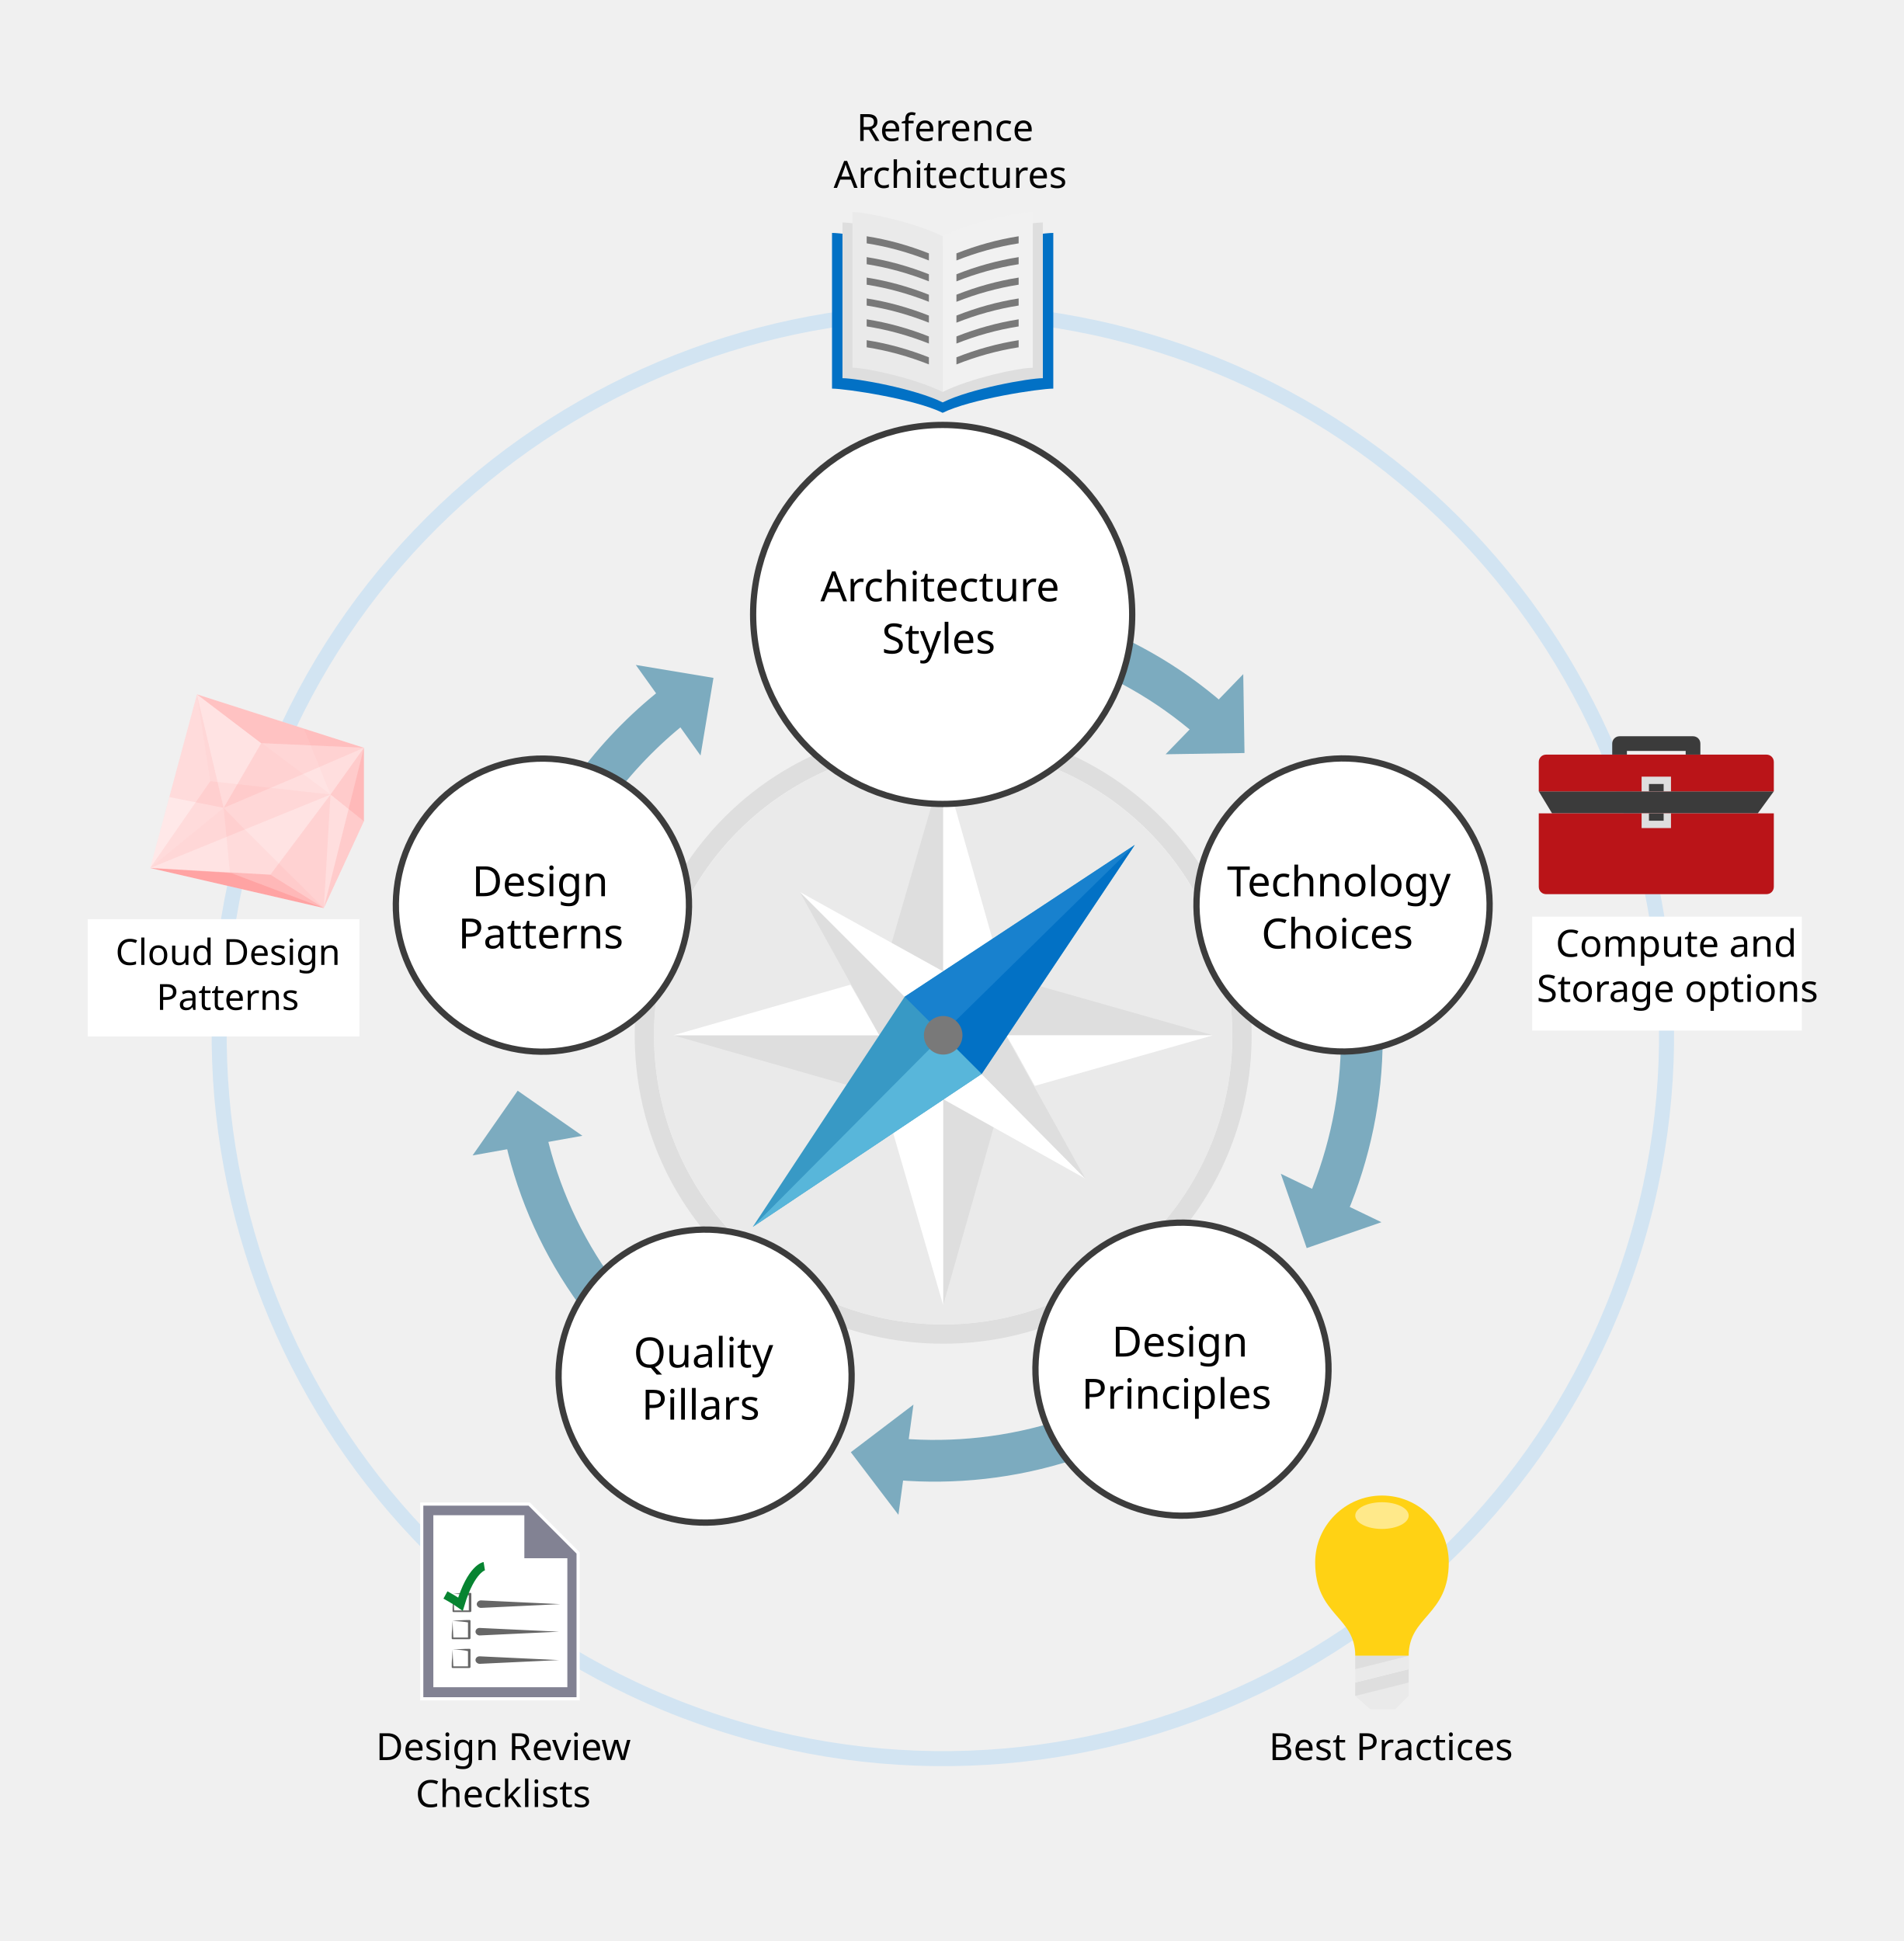
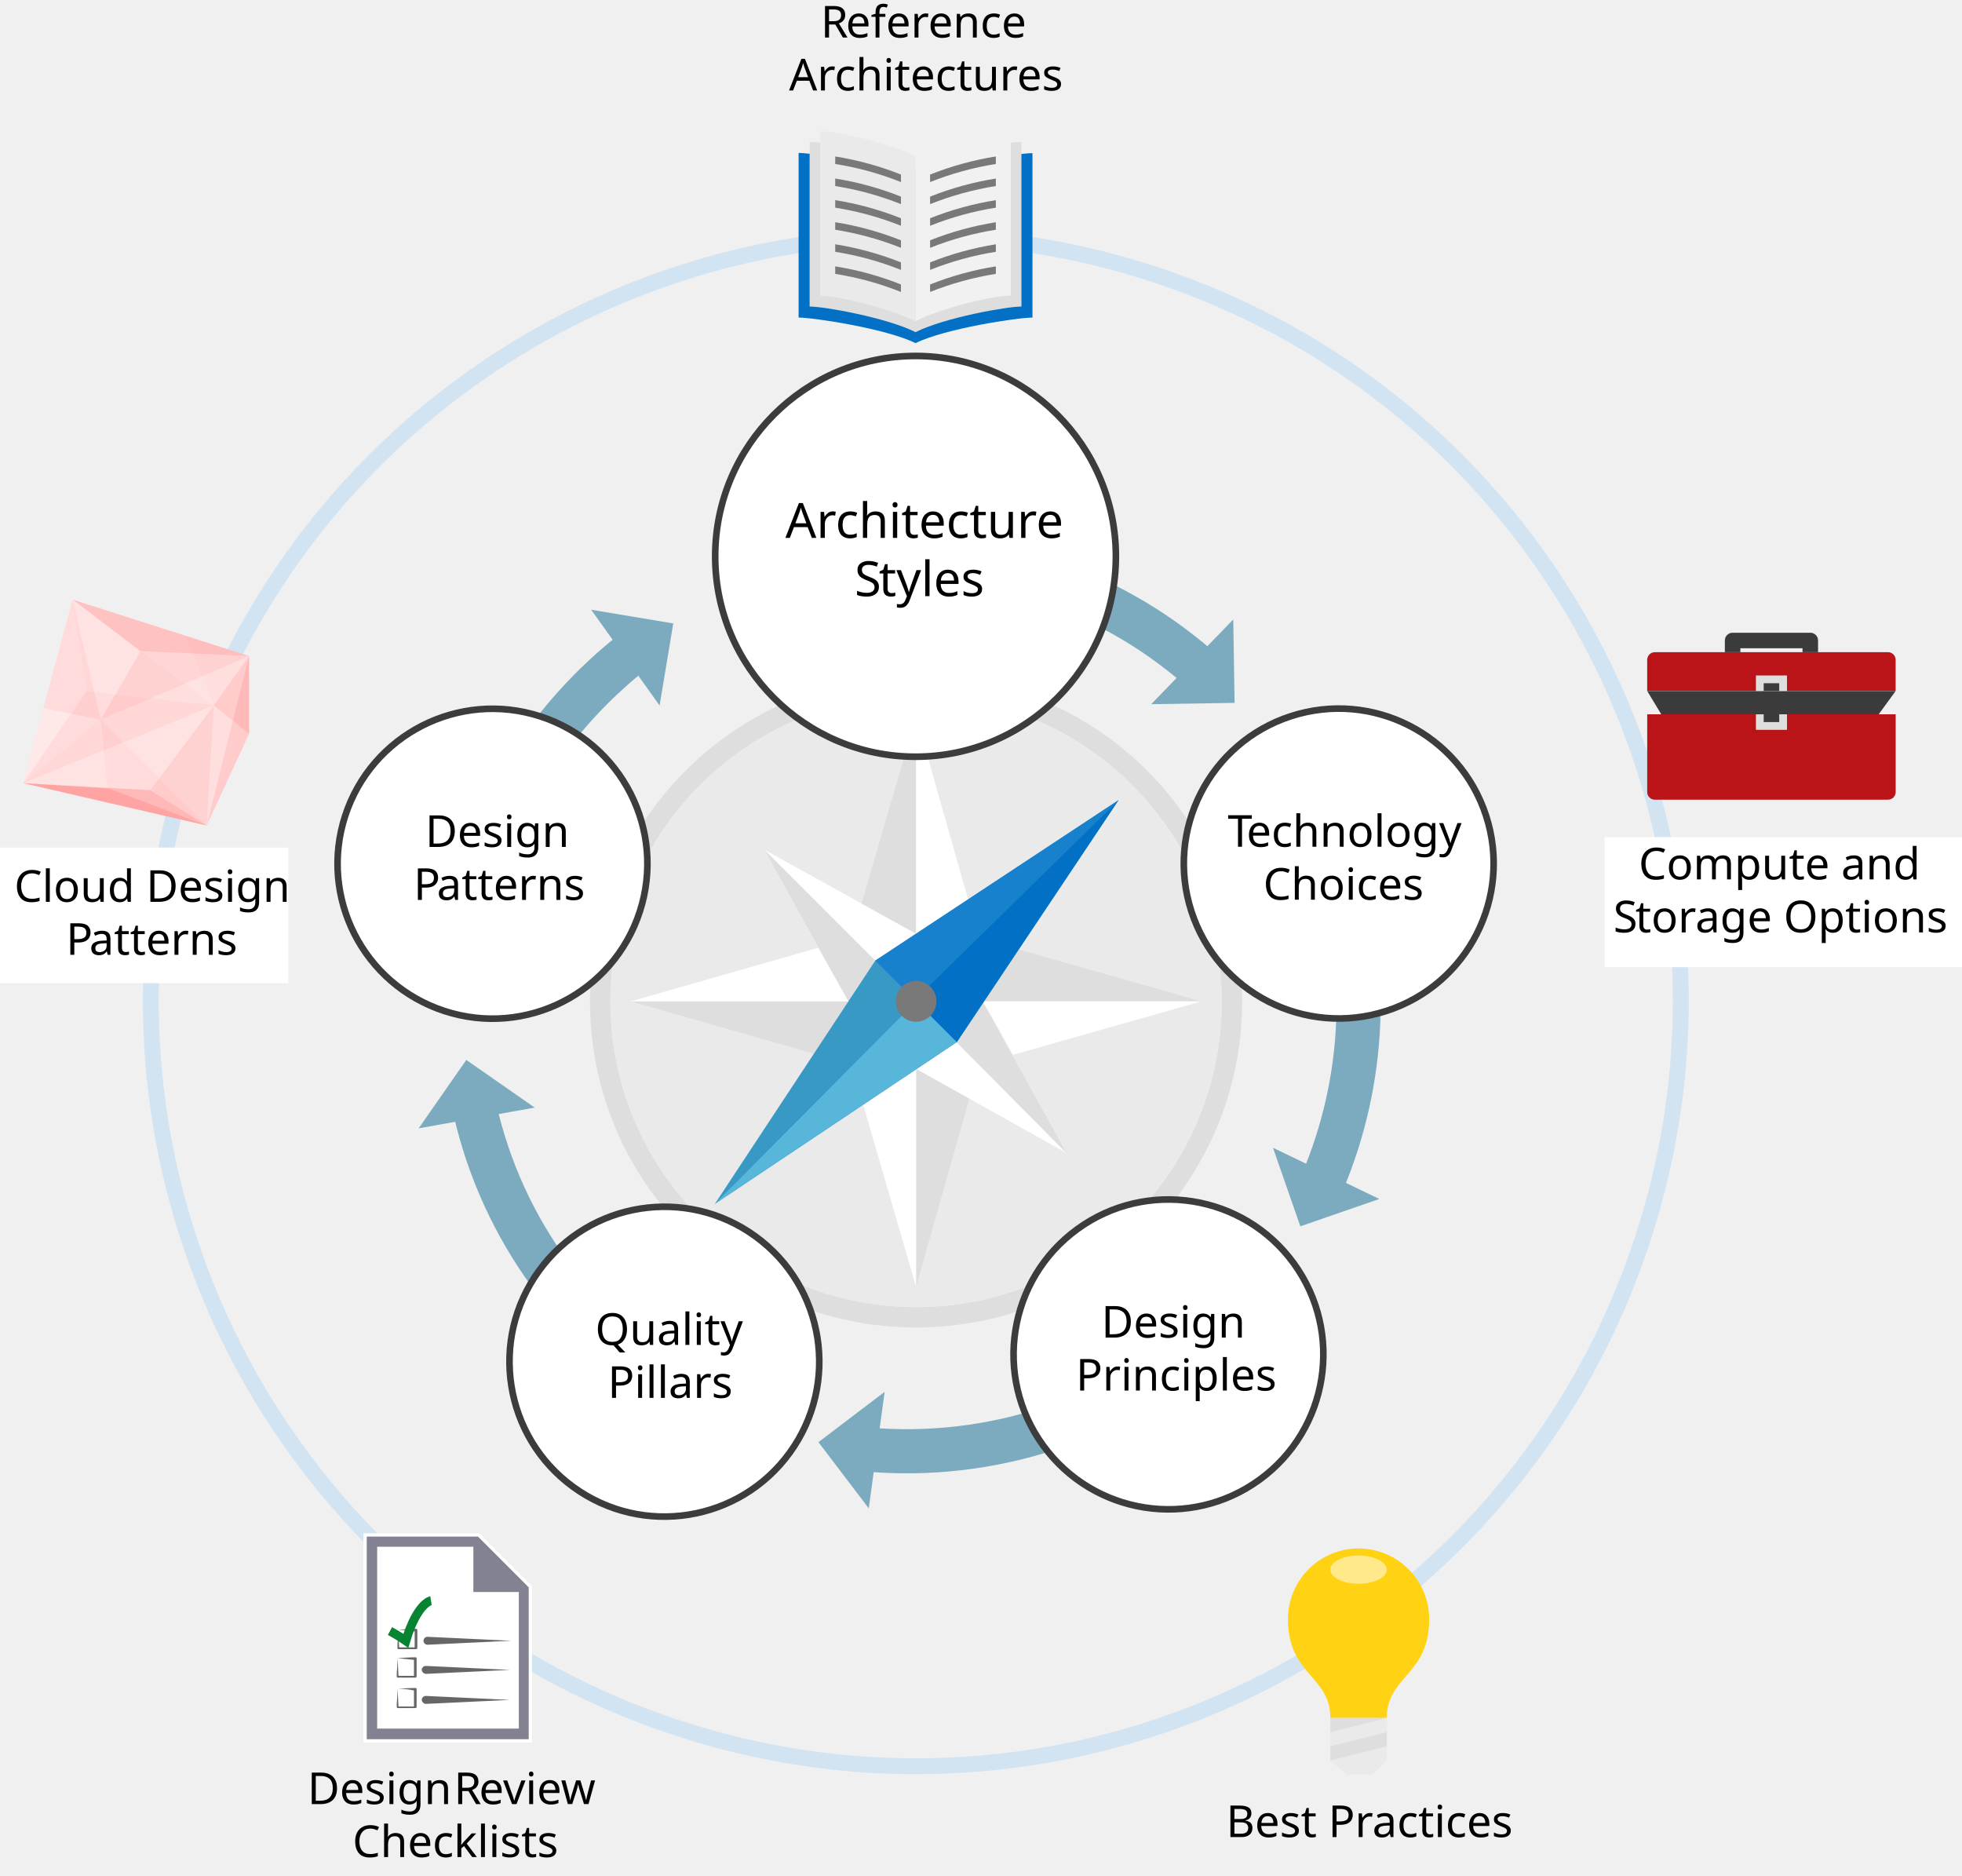
- <svg xmlns="http://www.w3.org/2000/svg" version="1.1" id="svg4157" x="0px" y="0px" viewBox="0 0 456 465" style="enable-background:new 0 0 456 465;" xml:space="preserve">
-   <style type="text/css">
- 	.st0{fill:none;stroke:#7CABBF;stroke-width:10;stroke-linecap:round;}
- 	.st1{fill:#7CABBF;}
- 	.st2{fill:none;stroke:#D2E4F2;stroke-width:3.6;stroke-linecap:round;}
- 	.st3{fill:none;}
- 	.st4{fill:#5DA2D7;stroke:#5DA2D7;}
- 	.st5{fill:#DEDEDE;}
- 	.st6{fill:#EAEAEA;}
- 	.st7{fill:#FFFFFF;}
- 	.st8{fill:#3899C5;}
- 	.st9{fill:#58B6DA;}
- 	.st10{fill:#1881CE;}
- 	.st11{fill:#0271C5;}
- 	.st12{fill:#797979;}
- 	.st13{fill:#FFFFFF;stroke:#3C3C3C;stroke-width:1.5;stroke-linecap:round;}
- 	.st14{font-family:'Arial-BoldMT';}
- 	.st15{font-size:10px;}
- 	.st16{fill:#3B3B3B;}
- 	.st17{fill:#BA1418;}
- 	.st18{opacity:5.000000e-02;fill:#FF0000;enable-background:new    ;}
- 	.st19{opacity:7.000002e-02;fill:#FF0000;enable-background:new    ;}
- 	.st20{opacity:0.1;fill:#FF0000;enable-background:new    ;}
- 	.st21{opacity:0.2;fill:#FF0000;enable-background:new    ;}
- 	.st22{opacity:0.15;fill:#FF0000;enable-background:new    ;}
- 	.st23{opacity:0.12;fill:#FF0000;enable-background:new    ;}
- 	.st24{fill:#FFD214;}
- 	.st25{opacity:0.5;fill:#FFFFFF;enable-background:new    ;}
- 	.st26{font-family:'SegoeUI';}
- 	.st27{font-size:9px;}
- 	.st28{font-size:8.62px;}
- 	.st29{fill:#F1F1F1;}
- 	.st30{enable-background:new    ;}
- 	.st31{fill:#FFFFFF;stroke:#FFFFFF;stroke-width:1.5;stroke-miterlimit:3;}
- 	.st32{fill:#828293;}
- 	.st33{fill:#666666;}
- 	.st34{fill:none;stroke:#078431;stroke-width:2;stroke-miterlimit:10;}
- </style>
-   <g>
-     <g id="circle5592_1_">
-       <g>
-         <path class="st0" d="M321.2,216.8c3.2,10,5,20.7,5,31.8c0,14.2-2.9,27.7-8.1,40.1" />
-         <g>
-           <polygon class="st1" points="330.9,292.8 306.8,281.2 313,299     " />
-         </g>
+ <svg xmlns="http://www.w3.org/2000/svg" id="svg4157" width="444.61" height="424.87" viewBox="0 0 444.61 424.87">
+   <defs>
+     <style>.cls-1,.cls-2,.cls-22,.cls-24,.cls-4{fill:none;}.cls-1,.cls-4{stroke:#d2e4f2;stroke-width:3.6px;}.cls-1,.cls-14,.cls-15,.cls-2,.cls-4{stroke-linecap:round;}.cls-2{stroke:#7cabbf;stroke-width:10px;}.cls-3{fill:#7cabbf;}.cls-15,.cls-16,.cls-18,.cls-33,.cls-34,.cls-35,.cls-36,.cls-37,.cls-38,.cls-4{isolation:isolate;}.cls-16,.cls-5{fill:#5da2d7;stroke:#5da2d7;}.cls-6{fill:#dedede;}.cls-7{fill:#eaeaea;}.cls-14,.cls-15,.cls-18,.cls-20,.cls-8{fill:#fff;}.cls-9{fill:#3899c5;}.cls-10{fill:#58b6da;}.cls-11{fill:#1881ce;}.cls-12{fill:#0271c5;}.cls-13{fill:#797979;}.cls-14,.cls-15{stroke:#3c3c3c;}.cls-14,.cls-15,.cls-20{stroke-width:1.5px;}.cls-17{fill:#ffd214;}.cls-18{opacity:0.5;}.cls-19{fill:#f1f1f1;}.cls-20{stroke:#fff;stroke-miterlimit:3;}.cls-21{fill:#828293;}.cls-23{fill:#666;}.cls-24{stroke:#078431;stroke-miterlimit:10;stroke-width:2px;}.cls-25{font-size:10px;}.cls-25,.cls-27{font-family:SegoeUI, Segoe UI;}.cls-26{letter-spacing:-0.03em;}.cls-27{font-size:11px;}.cls-28{letter-spacing:-0.03em;}.cls-29{letter-spacing:-0.1em;}.cls-30{letter-spacing:-0.03em;}.cls-31{fill:#3b3b3b;}.cls-32{fill:#ba1418;}.cls-33,.cls-34,.cls-35,.cls-36,.cls-37,.cls-38{fill:red;}.cls-33{opacity:0.05;}.cls-34{opacity:0.07;}.cls-35{opacity:0.1;}.cls-36{opacity:0.2;}.cls-37{opacity:0.15;}.cls-38{opacity:0.12;}</style>
+   </defs>
+   <circle id="circle5592" class="cls-1" cx="215.41" cy="246.12" r="173.31" transform="translate(-93.11 355.64) rotate(-72)" />
+   <g id="circle5592-2" data-name="circle5592">
+     <path class="cls-2" d="M310.76,215a103.45,103.45,0,0,1-3.1,71.9" transform="translate(-7.89 -19.3)" />
+     <polygon class="cls-3" points="312.57 271.65 288.47 260.05 294.67 277.85 312.57 271.65" />
+   </g>
+   <g id="circle5592-3" data-name="circle5592">
+     <path class="cls-2" d="M274.06,328.45a100.87,100.87,0,0,1-28.7,14.6,103.34,103.34,0,0,1-40.6,4.7" transform="translate(-7.89 -19.3)" />
+     <polygon class="cls-3" points="196.87 341.75 200.47 315.35 185.47 326.75 196.87 341.75" />
+   </g>
+   <g id="circle5592-4" data-name="circle5592">
+     <path class="cls-2" d="M155.26,330.85a102.32,102.32,0,0,1-22.7-22.8,101,101,0,0,1-17-37.2" transform="translate(-7.89 -19.3)" />
+     <polygon class="cls-3" points="94.87 255.65 121.17 250.95 105.67 240.15 94.87 255.65" />
+   </g>
+   <g id="circle5592-5" data-name="circle5592">
+     <path class="cls-2" d="M212.06,145.35a101.13,101.13,0,0,1,31.8,5.1,102.25,102.25,0,0,1,35.6,20.1" transform="translate(-7.89 -19.3)" />
+     <polygon class="cls-3" points="279.47 140.35 260.87 159.55 279.77 159.25 279.47 140.35" />
+   </g>
+   <g id="circle5592-6" data-name="circle5592">
+     <path class="cls-2" d="M116.86,216.15a103.21,103.21,0,0,1,14.6-28.6,104.58,104.58,0,0,1,19.5-20.3" transform="translate(-7.89 -19.3)" />
+     <polygon class="cls-3" points="133.97 138.15 149.47 159.85 152.57 141.25 133.97 138.15" />
+   </g>
+   <path class="cls-4" d="M-10.44-1.85" transform="translate(-7.89 -19.3)" />
+   <path class="cls-4" d="M-10.44-1.85" transform="translate(-7.89 -19.3)" />
+   <path id="path4809" class="cls-5" d="M196.76,259.05" transform="translate(-7.89 -19.3)" />
+   <g id="g4320">
+     <path id="path9" class="cls-6" d="M215.48,172.29a73.89,73.89,0,1,0,73.89,73.89A73.66,73.66,0,0,0,215.48,172.29Zm0,143.15a69.27,69.27,0,1,1,69.27-69.27A69.1,69.1,0,0,1,215.48,315.44Z" transform="translate(-7.89 -19.3)" />
+     <circle id="circle11" class="cls-7" cx="207.59" cy="226.88" r="69.27" />
+     <polygon id="polygon13" class="cls-6" points="207.59 162.23 195.18 204.94 195.18 204.94 203.55 209.56 207.59 211.58 207.59 208.41 207.59 162.23" />
+     <polygon id="polygon15" class="cls-6" points="211.34 244.19 207.88 242.17 207.59 242.17 207.59 242.46 207.59 245.35 207.59 291.53 219.71 248.81 211.34 244.19" />
+     <polygon id="polygon17" class="cls-8" points="207.59 162.23 219.71 204.94 219.71 204.94 211.34 209.56 207.59 211.58 207.59 208.41 207.59 162.23" />
+     <polygon id="polygon19" class="cls-8" points="203.55 244.19 207.01 242.17 207.59 242.17 207.59 242.46 207.59 245.35 207.59 291.53 195.18 248.81 203.55 244.19" />
+     <polygon id="polygon21" class="cls-6" points="142.94 226.88 185.37 239 185.37 239 189.98 230.63 192.29 226.88 189.12 226.88 142.94 226.88" />
+     <polygon id="polygon23" class="cls-6" points="224.91 222.84 222.89 226.59 222.6 226.88 223.18 226.88 226.06 226.88 272.24 226.88 229.53 214.75 224.91 222.84" />
+     <polygon id="polygon25" class="cls-8" points="142.94 226.88 185.37 214.75 185.37 214.75 189.98 222.84 192.29 226.88 189.12 226.88 142.94 226.88" />
+     <polygon id="polygon27" class="cls-8" points="224.91 230.63 222.89 227.17 222.6 226.88 223.18 226.88 226.06 226.88 272.24 226.88 229.53 239 224.91 230.63" />
+     <polygon id="polygon29" class="cls-6" points="192.29 226.88 192.29 226.88 207.59 226.88 173.25 192.53 173.25 192.53 192.29 226.88" />
+     <polygon id="polygon31" class="cls-8" points="192.29 226.88 192.29 226.88 207.59 226.88 173.25 261.22 173.25 261.22 192.29 226.88" />
+     <polygon id="polygon33" class="cls-6" points="207.59 242.17 207.59 241.88 207.59 226.88 173.25 261.22 173.25 261.22 207.59 242.17" />
+     <polygon id="polygon35" class="cls-8" points="207.59 242.17 207.59 241.88 207.59 226.88 241.65 261.22 241.65 261.22 207.59 242.17" />
+     <polygon id="polygon37" class="cls-6" points="222.6 226.88 222.6 226.88 207.59 226.88 241.65 261.22 241.65 261.22 222.6 226.88" />
+     <polygon id="polygon39" class="cls-8" points="222.6 226.88 222.6 226.88 207.59 226.88 241.65 192.53 241.65 192.53 222.6 226.88" />
+     <polygon id="polygon41" class="cls-6" points="207.59 211.58 207.59 211.87 207.59 226.88 241.65 192.53 241.65 192.53 207.59 211.58" />
+     <polygon id="polygon43" class="cls-8" points="207.59 211.58 207.59 211.87 207.59 226.88 173.25 192.53 173.25 192.53 207.59 211.58" />
+     <polygon id="polygon45" class="cls-9" points="161.99 272.77 216.83 236.11 253.48 181.28 198.35 217.64 198.35 217.64 161.99 272.77" />
+     <polygon id="polygon47" class="cls-10" points="161.99 272.77 216.83 236.11 207.59 226.88 161.99 272.77" />
+     <polygon id="polygon49" class="cls-11" points="253.48 181.28 198.35 217.64 207.59 226.88 253.48 181.28" />
+     <polygon id="polygon51" class="cls-12" points="253.48 181.28 216.83 236.11 207.3 226.59 253.48 181.28" />
+     <circle id="circle53" class="cls-13" cx="207.59" cy="226.88" r="4.62" />
+   </g>
+   <circle id="circle5309" class="cls-14" cx="311.26" cy="214.96" r="35.1" transform="translate(-59.08 87.4) rotate(-18)" />
+   <path class="cls-15" d="M-10.44-1.85" transform="translate(-7.89 -19.3)" />
+   <path id="path5173" class="cls-5" d="M58.46,190.65" transform="translate(-7.89 -19.3)" />
+   <path class="cls-16" d="M-10.44-1.85" transform="translate(-7.89 -19.3)" />
+   <path class="cls-16" d="M-10.44-1.85" transform="translate(-7.89 -19.3)" />
+   <path id="path5185" class="cls-5" d="M208.06,167.35" transform="translate(-7.89 -19.3)" />
+   <circle id="path4715" class="cls-14" cx="207.47" cy="126.05" r="45.4" />
+   <circle id="circle4731" class="cls-14" cx="119.49" cy="215" r="35.1" transform="translate(-129.8 242.9) rotate(-72)" />
+   <circle id="circle4743" class="cls-14" cx="158.45" cy="327.82" r="35.1" transform="translate(-207.79 244.02) rotate(-54)" />
+   <circle id="circle4749" class="cls-14" cx="272.68" cy="326.16" r="35.1" transform="translate(-147.53 203.28) rotate(-36)" />
+   <g id="g5172">
+     <path id="svg_1-0" data-name="svg 1-0" class="cls-17" d="M315.76,370.14a16,16,0,0,0-16,16c0,12.8,9.6,12.8,9.6,22.4h12.8c0-9.6,9.6-9.6,9.6-22.4A16,16,0,0,0,315.76,370.14Z" transform="translate(-7.89 -19.3)" />
+     <polygon id="svg_2-3" data-name="svg 2-3" class="cls-7" points="314.27 398.84 301.47 398.84 301.47 398.84 305.07 402.04 311.07 402.04 314.27 398.84" />
+     <rect id="svg_3-7" data-name="svg 3-7" class="cls-7" x="301.47" y="395.64" width="12.8" height="3.2" />
+     <polygon id="svg_4-1" data-name="svg 4-1" class="cls-6" points="314.27 392.44 301.47 395.64 301.47 395.64 301.47 398.84 314.27 395.64 314.27 392.44" />
+     <rect id="svg_5-5" data-name="svg 5-5" class="cls-6" x="301.47" y="389.24" width="12.8" height="3.2" />
+     <polygon id="svg_6-37" data-name="svg 6-37" class="cls-7" points="314.27 389.24 301.47 392.44 301.47 392.44 301.47 395.64 314.27 392.44 314.27 389.24" />
+     <ellipse id="svg_7-15" data-name="svg 7-15" class="cls-18" cx="307.87" cy="355.64" rx="6.4" ry="3.2" />
+   </g>
+   <path class="cls-12" d="M215.36,59.75c-6.6-3.3-23.2-5.8-26.5-5.8v37.3c3.3,0,19.9,2.5,26.5,5.8,6.6-3.3,23.2-5.8,26.5-5.8V54C238.56,54,222,56.45,215.36,59.75Z" transform="translate(-7.89 -19.3)" />
+   <path class="cls-6" d="M215.36,57.25c-6.6-3.3-20.7-5.8-24-5.8v37.3c3.3,0,17.4,2.5,24,5.8h0c6.6-3.3,20.7-5.8,24-5.8V51.45C236.06,51.45,222,54,215.36,57.25Z" transform="translate(-7.89 -19.3)" />
+   <path class="cls-19" d="M215.36,54.75v37.3c6.6-3.3,18.2-5.8,21.6-5.8V49C233.56,49,222,51.45,215.36,54.75Z" transform="translate(-7.89 -19.3)" />
+   <path class="cls-7" d="M193.76,49v37.3c3.3,0,14.9,2.5,21.6,5.8V54.75C208.76,51.45,197.16,49,193.76,49Z" transform="translate(-7.89 -19.3)" />
+   <path class="cls-13" d="M212.06,60.55a70,70,0,0,0-14.9-4.1v-1.7a70,70,0,0,1,14.9,4.1Z" transform="translate(-7.89 -19.3)" />
+   <path class="cls-13" d="M212.06,65.55a70,70,0,0,0-14.9-4.1v-1.7a70,70,0,0,1,14.9,4.1Z" transform="translate(-7.89 -19.3)" />
+   <path class="cls-13" d="M212.06,70.45a70,70,0,0,0-14.9-4.1v-1.7a70,70,0,0,1,14.9,4.1Z" transform="translate(-7.89 -19.3)" />
+   <path class="cls-13" d="M212.06,75.45a70,70,0,0,0-14.9-4.1v-1.7a70,70,0,0,1,14.9,4.1Z" transform="translate(-7.89 -19.3)" />
+   <path class="cls-13" d="M212.06,80.45a70,70,0,0,0-14.9-4.1v-1.7a70,70,0,0,1,14.9,4.1Z" transform="translate(-7.89 -19.3)" />
+   <path class="cls-13" d="M212.06,85.45a70,70,0,0,0-14.9-4.1v-1.7a70,70,0,0,1,14.9,4.1Z" transform="translate(-7.89 -19.3)" />
+   <path class="cls-13" d="M218.66,60.55a70,70,0,0,1,14.9-4.1v-1.7a70,70,0,0,0-14.9,4.1Z" transform="translate(-7.89 -19.3)" />
+   <path class="cls-13" d="M218.66,65.55a70,70,0,0,1,14.9-4.1v-1.7a70,70,0,0,0-14.9,4.1Z" transform="translate(-7.89 -19.3)" />
+   <path class="cls-13" d="M218.66,70.45a70,70,0,0,1,14.9-4.1v-1.7a70,70,0,0,0-14.9,4.1Z" transform="translate(-7.89 -19.3)" />
+   <path class="cls-13" d="M218.66,75.45a70,70,0,0,1,14.9-4.1v-1.7a70,70,0,0,0-14.9,4.1Z" transform="translate(-7.89 -19.3)" />
+   <path class="cls-13" d="M218.66,80.45a70,70,0,0,1,14.9-4.1v-1.7a70,70,0,0,0-14.9,4.1Z" transform="translate(-7.89 -19.3)" />
+   <path class="cls-13" d="M218.66,85.45a70,70,0,0,1,14.9-4.1v-1.7a70,70,0,0,0-14.9,4.1Z" transform="translate(-7.89 -19.3)" />
+   <path class="cls-1" d="M215.36,350.55" transform="translate(-7.89 -19.3)" />
+   <g id="shape62-3">
+     <path id="path3361" class="cls-20" d="M116.16,367.45H91v45.9h36.7v-34.4l-11.5-11.5Z" transform="translate(-7.89 -19.3)" />
+   </g>
+   <path id="path3366" class="cls-8" d="M116.16,367.45H91v45.9h36.7v-34.4l-11.5-11.5Z" transform="translate(-7.89 -19.3)" />
+   <path id="path3371" class="cls-21" d="M116.16,367.45H91v45.9h36.7v-34.4l-11.5-11.5Zm9.2,43.5h-32v-41.2h21.8V380h10.3v30.9Z" transform="translate(-7.89 -19.3)" />
+   <g id="shape69-17">
+     <rect id="rect3396" class="cls-22" x="83.07" y="348.15" width="36.7" height="45.8" />
+   </g>
+   <g id="rect3406">
+     <rect class="cls-8" x="90.27" y="369.25" width="4.1" height="4.2" />
+     <path class="cls-23" d="M98.16,388.55c1.3-.1,2.6-.2,4.1-.2a.22.22,0,0,1,.2.2h0v4.1a.27.27,0,0,1-.3.3h-4a.22.22,0,0,1-.2-.2,17,17,0,0,1,.1-2.2Zm0,0,.1,2.2c0,.7.1,1.4.1,2l-.2-.2h4l-.3.3v-4.1l.2.2C101,388.75,99.56,388.65,98.16,388.55Z" transform="translate(-7.89 -19.3)" />
+   </g>
+   <path class="cls-23" d="M104.76,390.15l19,.9-19,.9a.9.9,0,1,1,0-1.8Z" transform="translate(-7.89 -19.3)" />
+   <path class="cls-24" d="M96.26,388.85s2.2,1.2,3.6,2.2c2.6-8.6,5.7-9.1,5.7-9.1" transform="translate(-7.89 -19.3)" />
+   <g id="rect3406-2" data-name="rect3406">
+     <rect class="cls-8" x="90.07" y="375.75" width="4.1" height="4.2" />
+     <path class="cls-23" d="M98,395c1.3-.1,2.6-.2,4.1-.2a.22.22,0,0,1,.2.2h0v4.1a.27.27,0,0,1-.3.3H98a.22.22,0,0,1-.2-.2,17,17,0,0,1,.1-2.2Zm0,0,.1,2.2c0,.7.1,1.4.1,2L98,399h4l-.3.3v-4.1l.2.2C100.66,395.25,99.36,395.15,98,395Z" transform="translate(-7.89 -19.3)" />
+   </g>
+   <path class="cls-23" d="M104.46,396.75l19,.9-19,.9a1,1,0,0,1-1-.9.92.92,0,0,1,1-.9Z" transform="translate(-7.89 -19.3)" />
+   <g id="rect3406-3" data-name="rect3406">
+     <rect class="cls-8" x="90.07" y="382.65" width="4.1" height="4.2" />
+     <path class="cls-23" d="M98,401.95c1.3-.1,2.6-.2,4.1-.2a.22.22,0,0,1,.2.2h0V406a.27.27,0,0,1-.3.3H98a.22.22,0,0,1-.2-.2,17,17,0,0,1,.1-2.2Zm0,0,.1,2.2c0,.7.1,1.4.1,2l-.2-.2h4l-.3.3v-4.1l.2.2A16.11,16.11,0,0,0,98,401.95Z" transform="translate(-7.89 -19.3)" />
+   </g>
+   <path class="cls-23" d="M104.46,403.55l19,.9-19,.9a1,1,0,0,1-1-.9.92.92,0,0,1,1-.9Z" transform="translate(-7.89 -19.3)" />
+   <text class="cls-25" transform="translate(185.99 8.5)">
+     <tspan class="cls-26">R</tspan>
+     <tspan x="5.69" y="0">eference</tspan>
+     <tspan x="-7.18" y="12">Architectures</tspan>
+   </text>
+   <text class="cls-27" transform="translate(177.98 121.87)">Architecture<tspan class="cls-28" x="15.68" y="13.2">S</tspan>
+     <tspan x="21.17" y="13.2">tyles</tspan>
+   </text>
+   <text class="cls-25" transform="translate(278.22 191.85)">
+     <tspan class="cls-29">T</tspan>
+     <tspan x="4.26" y="0">echnology</tspan>
+     <tspan x="8.04" y="12">Choices</tspan>
+   </text>
+   <text class="cls-25" transform="translate(96.37 191.89)">Design<tspan class="cls-30" x="-2.64" y="12">P</tspan>
+     <tspan x="2.62" y="12">atterns</tspan>
+   </text>
+   <text class="cls-25" transform="translate(134.88 304.72)">Quality<tspan x="2.84" y="12">Pillars</tspan>
+   </text>
+   <text class="cls-25" transform="translate(249.57 303.06)">Design<tspan x="-5.76" y="12">Principles</tspan>
+   </text>
+   <g id="g4442">
+     <polygon id="svg_1" data-name="svg 1" class="cls-31" points="373.27 156.56 429.58 156.56 429.58 156.56 425.73 161.84 376.46 161.84 373.27 156.56" />
+     <path id="svg_2" data-name="svg 2" class="cls-32" d="M381.17,181.14h56.3v17.59a1.74,1.74,0,0,1-1.76,1.76H382.92a1.74,1.74,0,0,1-1.76-1.76Z" transform="translate(-7.89 -19.3)" />
+     <path id="svg_3" data-name="svg 3" class="cls-32" d="M382.92,167.06h52.78a1.74,1.74,0,0,1,1.76,1.76v7h-56.3v-7A1.74,1.74,0,0,1,382.92,167.06Z" transform="translate(-7.89 -19.3)" />
+     <rect id="svg_4" data-name="svg 4" class="cls-6" x="397.91" y="161.84" width="7.04" height="3.52" />
+     <rect id="svg_5" data-name="svg 5" class="cls-31" x="399.67" y="161.84" width="3.52" height="1.76" />
+     <rect id="svg_6" data-name="svg 6" class="cls-6" x="397.91" y="153.04" width="7.04" height="3.52" />
+     <rect id="svg_7" data-name="svg 7" class="cls-31" x="399.67" y="154.8" width="3.52" height="1.76" />
+     <path id="svg_8" data-name="svg 8" class="cls-31" d="M398.76,164.42v2.64h3.52v-.88h14.08v.88h3.52v-2.64a1.74,1.74,0,0,0-1.76-1.76H400.52A1.74,1.74,0,0,0,398.76,164.42Z" transform="translate(-7.89 -19.3)" />
+   </g>
+   <rect class="cls-8" x="363.61" y="189.67" width="81" height="29.46" />
+   <text class="cls-25" transform="translate(371.33 199.25)">Compute and<tspan class="cls-28" x="-5.73" y="12">S</tspan>
+     <tspan x="-0.74" y="12">torage Options</tspan>
+   </text>
+   <g id="svg_1-7" data-name="svg 1-7">
+     <g id="Layer_1" data-name="Layer 1">
+       <polygon id="svg_2-8" data-name="svg 2-8" class="cls-8" points="56.44 148.64 42.04 144.04 42.04 144.04 16.44 135.84 9.84 160.44 5.24 177.44 46.84 187.04 56.44 166.24 56.44 148.64" />
+       <g id="svg_3-3" data-name="svg 3-3">
+         <polygon id="svg_4-9" data-name="svg 4-9" class="cls-33" points="19.64 156.64 16.44 135.84 16.44 135.84 5.24 177.44 19.64 156.64" />
+         <polygon id="svg_5-0" data-name="svg 5-0" class="cls-34" points="19.64 156.64 48.44 159.84 48.44 159.84 16.44 135.84 19.64 156.64" />
+         <polygon id="svg_6-3" data-name="svg 6-3" class="cls-35" points="48.44 159.84 19.64 156.64 19.64 156.64 5.24 177.44 48.44 159.84" />
+         <polygon id="svg_7-1" data-name="svg 7-1" class="cls-33" points="48.44 159.84 42.04 144.04 42.04 144.04 16.44 135.84 48.44 159.84" />
+         <polygon id="svg_8-7" data-name="svg 8-7" class="cls-34" points="48.44 159.84 56.44 148.64 56.44 148.64 42.04 144.04 48.44 159.84" />
+         <polygon id="svg_9" data-name="svg 9" class="cls-36" points="34.04 179.04 5.24 177.44 5.24 177.44 46.84 187.04 34.04 179.04" />
+         <polygon id="svg_10" data-name="svg 10" class="cls-37" points="56.44 148.64 48.44 159.84 48.44 159.84 56.44 166.24 56.44 148.64" />
+         <polygon id="svg_11" data-name="svg 11" class="cls-33" points="34.04 179.04 48.44 159.84 48.44 159.84 5.24 177.44 34.04 179.04" />
+         <polygon id="svg_12" data-name="svg 12" class="cls-34" points="48.44 159.84 46.84 187.04 46.84 187.04 56.44 166.24 48.44 159.84" />
+         <polygon id="svg_13" data-name="svg 13" class="cls-38" points="48.44 159.84 34.04 179.04 34.04 179.04 46.84 187.04 48.44 159.84" />
      </g>
-     </g>
-     <g id="circle5592_4_">
-       <g>
-         <path class="st0" d="M284.5,330.3c-8.5,6.2-18.1,11.2-28.7,14.6c-13.5,4.4-27.3,5.8-40.6,4.7" />
-         <g>
-           <polygon class="st1" points="215.2,362.9 218.8,336.5 203.8,347.9     " />
-         </g>
-       </g>
-     </g>
-     <g id="circle5592_6_">
-       <g>
-         <path class="st0" d="M165.7,332.7c-8.5-6.2-16.2-13.8-22.7-22.8c-8.4-11.5-14-24.1-17-37.2" />
-         <g>
-           <polygon class="st1" points="113.2,276.8 139.5,272.1 124,261.3     " />
-         </g>
-       </g>
-     </g>
-     <g id="circle5592_2_">
-       <g>
-         <path class="st0" d="M222.5,147.2c10.5,0,21.2,1.6,31.8,5.1c13.5,4.4,25.5,11.3,35.6,20.1" />
-         <g>
-           <polygon class="st1" points="297.8,161.5 279.2,180.7 298.1,180.4     " />
-         </g>
-       </g>
-     </g>
-     <g id="circle5592_8_">
-       <g>
-         <path class="st0" d="M127.3,218c3.3-10,8.1-19.7,14.6-28.6c5.7-7.8,12.3-14.6,19.5-20.3" />
-         <g>
-           <polygon class="st1" points="152.3,159.3 167.8,181 170.9,162.4     " />
-         </g>
+       <g id="svg_14" data-name="svg 14">
+         <polygon id="svg_15" data-name="svg 15" class="cls-36" points="56.44 148.64 42.04 144.04 16.44 135.84 31.84 147.54 56.44 148.64" />
+         <polygon id="svg_16" data-name="svg 16" class="cls-33" points="22.84 163.04 31.84 147.54 31.84 147.54 16.44 135.84 22.84 163.04" />
+         <polygon id="svg_17" data-name="svg 17" class="cls-38" points="31.84 147.54 22.84 163.04 41.64 155.04 56.44 148.64 31.84 147.54" />
+         <polygon id="svg_18" data-name="svg 18" class="cls-37" points="52.74 163.44 46.84 187.04 56.44 166.24 56.44 148.64 52.74 163.44" />
+         <polygon id="svg_19" data-name="svg 19" class="cls-36" points="24.64 178.64 5.24 177.44 5.24 177.44 46.84 187.04 24.64 178.64" />
+         <polygon id="svg_20" data-name="svg 20" class="cls-34" points="24.34 178.54 23.54 170.24 22.84 163.04 5.24 177.44 24.64 178.64 24.34 178.54" />
+         <polygon id="svg_21" data-name="svg 21" class="cls-34" points="56.44 148.64 41.64 155.04 41.64 155.04 22.84 163.04 28.04 168.34 36.04 176.34 46.84 187.04 52.74 163.44 56.44 148.64" />
+         <polygon id="svg_22" data-name="svg 22" class="cls-35" points="46.84 187.04 36.04 176.34 36.04 176.34 28.04 168.34 22.84 163.04 23.54 170.24 24.34 178.54 24.64 178.64 46.84 187.04" />
+         <polygon id="svg_23" data-name="svg 23" class="cls-33" points="5.24 177.44 22.84 163.04 22.84 163.04 9.84 160.44 5.24 177.44" />
+         <polygon id="svg_24" data-name="svg 24" class="cls-35" points="9.84 160.34 22.84 163.04 16.44 135.84 9.84 160.44 22.84 163.04 9.84 160.34" />
      </g>
    </g>
  </g>
-   <ellipse id="circle5592" transform="matrix(0.309 -0.9511 0.9511 0.309 -79.7938 386.0886)" class="st2" cx="225.8" cy="248" rx="173.3" ry="173.3" />
-   <path class="st3" d="" />
-   <path class="st3" d="" />
-   <path id="path4809" class="st4" d="M207.2,260.9" />
-   <g id="g4320" transform="matrix(2.886161,0,0,2.886161,205.1429,337.4948)">
-     <path id="path9" class="st5" d="M7.2-56.6C-7-56.6-18.4-45.2-18.4-31S-7-5.4,7.2-5.4   S32.8-16.9,32.8-31S21.3-56.6,7.2-56.6z M7.2-7c-13.3,0-24-10.7-24-24s10.7-24,24-24s24,10.7,24,24S20.4-7,7.2-7z" />
-     <circle id="circle11" class="st6" cx="7.2" cy="-31" r="24" />
-     <polygon id="polygon13" class="st5" points="7.2,-53.4 2.9,-38.6 2.9,-38.6 5.8,-37 7.2,-36.3 7.2,-37.4  " />
-     <polygon id="polygon15" class="st5" points="8.5,-25 7.3,-25.7 7.2,-25.7 7.2,-25.6 7.2,-24.6 7.2,-8.6 11.4,-23.4  " />
-     <polygon id="polygon17" class="st7" points="7.2,-53.4 11.4,-38.6 11.4,-38.6 8.5,-37 7.2,-36.3 7.2,-37.4  " />
-     <polygon id="polygon19" class="st7" points="5.8,-25 7,-25.7 7.2,-25.7 7.2,-25.6 7.2,-24.6 7.2,-8.6 2.9,-23.4  " />
-     <polygon id="polygon21" class="st5" points="-15.2,-31 -0.5,-26.8 -0.5,-26.8 1.1,-29.7 1.9,-31 0.8,-31  " />
-     <polygon id="polygon23" class="st5" points="13.2,-32.4 12.5,-31.1 12.4,-31 12.6,-31 13.6,-31 29.6,-31 14.8,-35.2  " />
-     <polygon id="polygon25" class="st7" points="-15.2,-31 -0.5,-35.2 -0.5,-35.2 1.1,-32.4 1.9,-31 0.8,-31  " />
-     <polygon id="polygon27" class="st7" points="13.2,-29.7 12.5,-30.9 12.4,-31 12.6,-31 13.6,-31 29.6,-31 14.8,-26.8  " />
-     <polygon id="polygon29" class="st5" points="1.9,-31 1.9,-31 7.2,-31 -4.7,-42.9 -4.7,-42.9  " />
-     <polygon id="polygon31" class="st7" points="1.9,-31 1.9,-31 7.2,-31 -4.7,-19.1 -4.7,-19.1  " />
-     <polygon id="polygon33" class="st5" points="7.2,-25.7 7.2,-25.8 7.2,-31 -4.7,-19.1 -4.7,-19.1  " />
-     <polygon id="polygon35" class="st7" points="7.2,-25.7 7.2,-25.8 7.2,-31 19,-19.1 19,-19.1  " />
-     <polygon id="polygon37" class="st5" points="12.4,-31 12.4,-31 7.2,-31 19,-19.1 19,-19.1  " />
-     <polygon id="polygon39" class="st7" points="12.4,-31 12.4,-31 7.2,-31 19,-42.9 19,-42.9  " />
-     <polygon id="polygon41" class="st5" points="7.2,-36.3 7.2,-36.2 7.2,-31 19,-42.9 19,-42.9  " />
-     <polygon id="polygon43" class="st7" points="7.2,-36.3 7.2,-36.2 7.2,-31 -4.7,-42.9 -4.7,-42.9  " />
-     <polygon id="polygon45" class="st8" points="-8.6,-15.1 10.4,-27.8 23.1,-46.8 4,-34.2 4,-34.2  " />
-     <polygon id="polygon47" class="st9" points="-8.6,-15.1 10.4,-27.8 7.2,-31  " />
-     <polygon id="polygon49" class="st10" points="23.1,-46.8 4,-34.2 7.2,-31  " />
-     <polygon id="polygon51" class="st11" points="23.1,-46.8 10.4,-27.8 7.1,-31.1  " />
-     <circle id="circle53" class="st12" cx="7.2" cy="-31" r="1.6" />
-   </g>
-   <ellipse id="circle5309" transform="matrix(0.9511 -0.309 0.309 0.9511 -51.255 110.0113)" class="st13" cx="321.7" cy="216.8" rx="35.1" ry="35.1" />
-   <path class="st3" d="" />
-   <path id="path5173" class="st4" d="M68.9,192.5" />
-   <path class="st3" d="" />
-   <path class="st3" d="" />
-   <path id="path5185" class="st4" d="M218.5,169.2" />
-   <circle id="path4715" class="st13" cx="225.8" cy="147.2" r="45.4" />
-   <text transform="matrix(1 0 0 1 196.5151 144.0547)" class="st14 st15">Architecture</text>
-   <text transform="matrix(1 0 0 1 211.2368 156.5547)" class="st14 st15">Styles</text>
-   <ellipse id="circle4731" transform="matrix(0.309 -0.9511 0.9511 0.309 -116.4085 273.4)" class="st13" cx="129.9" cy="216.8" rx="35.1" ry="35.1" />
-   <ellipse id="circle4743" transform="matrix(0.5878 -0.809 0.809 0.5878 -197.1129 272.5135)" class="st13" cx="168.9" cy="329.7" rx="35.1" ry="35.1" />
-   <ellipse id="circle4749" transform="matrix(0.809 -0.5878 0.5878 0.809 -138.7015 229.0618)" class="st13" cx="283.1" cy="328" rx="35.1" ry="35.1" />
-   <text transform="matrix(1 0 0 1 293.9126 214.7256)" class="st14 st15">Technology</text>
-   <text transform="matrix(1 0 0 1 302.1475 227.2256)" class="st14 st15">Choices</text>
-   <text transform="matrix(1 0 0 1 266.311 324.9863)" class="st14 st15">Design</text>
-   <text transform="matrix(1 0 0 1 259.082 337.4863)" class="st14 st15">Principles</text>
-   <text transform="matrix(1 0 0 1 151.752 327.5986)" class="st14 st15">Quality</text>
-   <text transform="matrix(1 0 0 1 153.6904 340.0986)" class="st14 st15">Pillars</text>
-   <text transform="matrix(1 0 0 1 113.0684 214.7002)" class="st14 st15">Design</text>
-   <text transform="matrix(1 0 0 1 109.731 227.2002)" class="st14 st15">Patterns</text>
-   <g id="g4442" transform="matrix(1.099668,0,0,1.099668,475.915,328.7974)">
-     <polygon id="svg_1" class="st16" points="-97.6,-126.6 -46.4,-126.6 -46.4,-126.6 -49.9,-121.8 -94.7,-121.8  " />
-     <path id="svg_2" class="st17" d="M-97.6-121.8h51.2v16c0,0.9-0.7,1.6-1.6,1.6h-48   c-0.9,0-1.6-0.7-1.6-1.6V-121.8z" />
-     <path id="svg_3" class="st17" d="M-96-134.6h48c0.9,0,1.6,0.7,1.6,1.6v6.4h-51.2v-6.4   C-97.6-133.9-96.9-134.6-96-134.6z" />
-     <rect id="svg_4" x="-75.2" y="-121.8" class="st5" width="6.4" height="3.2" />
-     <rect id="svg_5" x="-73.6" y="-121.8" class="st16" width="3.2" height="1.6" />
-     <rect id="svg_6" x="-75.2" y="-129.8" class="st5" width="6.4" height="3.2" />
-     <rect id="svg_7" x="-73.6" y="-128.2" class="st16" width="3.2" height="1.6" />
-     <path id="svg_8" class="st16" d="M-81.6-137v2.4h3.2v-0.8h12.8v0.8h3.2v-2.4   c0-0.9-0.7-1.6-1.6-1.6h-16C-80.9-138.6-81.6-137.9-81.6-137z" />
-   </g>
-   <g id="svg_1-7" transform="translate(60.17043,327.8439)">
-     <g id="Layer_1">
-       <polygon id="svg_2-8" class="st7" points="27,-148.7 12.6,-153.3 12.6,-153.3 -13,-161.5 -19.6,-136.9 -24.2,-119.9 17.4,-110.3     27,-131.1   " />
-       <g id="svg_3-3">
-         <polygon id="svg_4-9" class="st18" points="-9.8,-140.7 -13,-161.5 -13,-161.5 -24.2,-119.9    " />
-         <polygon id="svg_5-0" class="st19" points="-9.8,-140.7 19,-137.5 19,-137.5 -13,-161.5    " />
-         <polygon id="svg_6-3" class="st20" points="19,-137.5 -9.8,-140.7 -9.8,-140.7 -24.2,-119.9    " />
-         <polygon id="svg_7-1" class="st18" points="19,-137.5 12.6,-153.3 12.6,-153.3 -13,-161.5    " />
-         <polygon id="svg_8-7" class="st19" points="19,-137.5 27,-148.7 27,-148.7 12.6,-153.3    " />
-         <polygon id="svg_9" class="st21" points="4.6,-118.3 -24.2,-119.9 -24.2,-119.9 17.4,-110.3    " />
-         <polygon id="svg_10" class="st22" points="27,-148.7 19,-137.5 19,-137.5 27,-131.1    " />
-         <polygon id="svg_11" class="st18" points="4.6,-118.3 19,-137.5 19,-137.5 -24.2,-119.9    " />
-         <polygon id="svg_12" class="st19" points="19,-137.5 17.4,-110.3 17.4,-110.3 27,-131.1    " />
-         <polygon id="svg_13" class="st23" points="19,-137.5 4.6,-118.3 4.6,-118.3 17.4,-110.3    " />
-       </g>
-       <g id="svg_14">
-         <polygon id="svg_15" class="st21" points="27,-148.7 12.6,-153.3 -13,-161.5 2.4,-149.8    " />
-         <polygon id="svg_16" class="st18" points="-6.6,-134.3 2.4,-149.8 2.4,-149.8 -13,-161.5    " />
-         <polygon id="svg_17" class="st23" points="2.4,-149.8 -6.6,-134.3 12.2,-142.3 27,-148.7    " />
-         <polygon id="svg_18" class="st22" points="23.3,-133.9 17.4,-110.3 27,-131.1 27,-148.7    " />
-         <polygon id="svg_19" class="st21" points="-4.8,-118.7 -24.2,-119.9 -24.2,-119.9 17.4,-110.3    " />
-         <polygon id="svg_20" class="st19" points="-5.1,-118.8 -5.9,-127.1 -6.6,-134.3 -24.2,-119.9 -4.8,-118.7    " />
-         <polygon id="svg_21" class="st19" points="27,-148.7 12.2,-142.3 12.2,-142.3 -6.6,-134.3 -1.4,-129 6.6,-121 17.4,-110.3      23.3,-133.9    " />
-         <polygon id="svg_22" class="st20" points="17.4,-110.3 6.6,-121 6.6,-121 -1.4,-129 -6.6,-134.3 -5.9,-127.1 -5.1,-118.8      -4.8,-118.7    " />
-         <polygon id="svg_23" class="st18" points="-24.2,-119.9 -6.6,-134.3 -6.6,-134.3 -19.6,-136.9    " />
-         <polygon id="svg_24" class="st20" points="-19.6,-137 -6.6,-134.3 -13,-161.5 -19.6,-136.9 -6.6,-134.3    " />
-       </g>
-     </g>
-   </g>
-   <g id="g5172" transform="translate(385.8281,567.7835)">
-     <path id="svg_1-0" class="st24" d="M-54.8-209.5c-8.8,0-16,7.2-16,16c0,12.8,9.6,12.8,9.6,22.4   h12.8c0-9.6,9.6-9.6,9.6-22.4C-38.8-202.3-45.9-209.5-54.8-209.5z" />
-     <polygon id="svg_2-3" class="st6" points="-48.4,-161.5 -61.2,-161.5 -61.2,-161.5 -57.6,-158.3 -51.6,-158.3  " />
-     <rect id="svg_3-7" x="-61.2" y="-164.7" class="st6" width="12.8" height="3.2" />
-     <polygon id="svg_4-1" class="st5" points="-48.4,-167.9 -61.2,-164.7 -61.2,-164.7 -61.2,-161.5 -48.4,-164.7  " />
-     <rect id="svg_5-5" x="-61.2" y="-171.1" class="st5" width="12.8" height="3.2" />
-     <polygon id="svg_6-37" class="st6" points="-48.4,-171.1 -61.2,-167.9 -61.2,-167.9 -61.2,-164.7 -48.4,-167.9  " />
-     <ellipse id="svg_7-15" class="st25" cx="-54.8" cy="-204.7" rx="6.4" ry="3.2" />
-   </g>
-   <text transform="matrix(1 0 0 1 303.9512 421.6572)" class="st26 st27">Best Practices</text>
-   <text transform="matrix(1 0 0 1 90.0409 421.6572)" class="st26 st27">Design Review</text>
-   <text transform="matrix(1 0 0 1 99.5487 432.9072)" class="st26 st27">Checklists</text>
-   <g>
-     <rect id="rect5870" x="21" y="220.2" class="st7" width="65.1" height="28.1" />
-     <text transform="matrix(1 0 0 1 27.6529 231.1579)" class="st26 st28">Cloud Design</text>
-     <text transform="matrix(1 0 0 1 37.4761 241.9323)" class="st26 st28">Patterns</text>
-   </g>
-   <text transform="matrix(1 0 0 1 205.1826 33.7588)" class="st26 st27">Reference</text>
-   <text transform="matrix(1 0 0 1 199.6851 45.0088)" class="st26 st27">Architectures</text>
-   <g>
-     <path class="st11" d="M225.8,61.6c-6.6-3.3-23.2-5.8-26.5-5.8v37.3c3.3,0,19.9,2.5,26.5,5.8c6.6-3.3,23.2-5.8,26.5-5.8V55.8   C249,55.8,232.4,58.3,225.8,61.6z" />
-     <path class="st5" d="M225.8,59.1c-6.6-3.3-20.7-5.8-24-5.8v37.3c3.3,0,17.4,2.5,24,5.8l0,0c6.6-3.3,20.7-5.8,24-5.8V53.3   C246.5,53.3,232.4,55.8,225.8,59.1z" />
-     <path class="st29" d="M225.8,56.6v37.3c6.6-3.3,18.2-5.8,21.6-5.8V50.8C244,50.8,232.4,53.3,225.8,56.6z" />
-     <path class="st6" d="M204.2,50.8v37.3c3.3,0,14.9,2.5,21.6,5.8V56.6C219.2,53.3,207.6,50.8,204.2,50.8z" />
-     <path class="st12" d="M222.5,62.4c-4.8-1.9-9.8-3.3-14.9-4.1v-1.7c5.1,0.8,10.1,2.2,14.9,4.1V62.4z" />
-     <path class="st12" d="M222.5,67.4c-4.8-1.9-9.8-3.3-14.9-4.1v-1.7c5.1,0.8,10.1,2.2,14.9,4.1V67.4z" />
-     <path class="st12" d="M222.5,72.3c-4.8-1.9-9.8-3.3-14.9-4.1v-1.7c5.1,0.8,10.1,2.2,14.9,4.1V72.3z" />
-     <path class="st12" d="M222.5,77.3c-4.8-1.9-9.8-3.3-14.9-4.1v-1.7c5.1,0.8,10.1,2.2,14.9,4.1V77.3z" />
-     <path class="st12" d="M222.5,82.3c-4.8-1.9-9.8-3.3-14.9-4.1v-1.7c5.1,0.8,10.1,2.2,14.9,4.1V82.3z" />
-     <path class="st12" d="M222.5,87.3c-4.8-1.9-9.8-3.3-14.9-4.1v-1.7c5.1,0.8,10.1,2.2,14.9,4.1V87.3z" />
-     <path class="st12" d="M229.1,62.4c4.8-1.9,9.8-3.3,14.9-4.1v-1.7c-5.1,0.8-10.1,2.2-14.9,4.1V62.4z" />
-     <path class="st12" d="M229.1,67.4c4.8-1.9,9.8-3.3,14.9-4.1v-1.7c-5.1,0.8-10.1,2.2-14.9,4.1V67.4z" />
-     <path class="st12" d="M229.1,72.3c4.8-1.9,9.8-3.3,14.9-4.1v-1.7c-5.1,0.8-10.1,2.2-14.9,4.1V72.3z" />
-     <path class="st12" d="M229.1,77.3c4.8-1.9,9.8-3.3,14.9-4.1v-1.7c-5.1,0.8-10.1,2.2-14.9,4.1V77.3z" />
-     <path class="st12" d="M229.1,82.3c4.8-1.9,9.8-3.3,14.9-4.1v-1.7c-5.1,0.8-10.1,2.2-14.9,4.1V82.3z" />
-     <path class="st12" d="M229.1,87.3c4.8-1.9,9.8-3.3,14.9-4.1v-1.7c-5.1,0.8-10.1,2.2-14.9,4.1V87.3z" />
-   </g>
-   <g>
-     <rect id="rect5887" x="367" y="219.6" class="st7" width="64.6" height="27.3" />
-     <text transform="matrix(1.0059 0 0 1 372.627 229.2002)" class="st30">
-       <tspan x="0" y="0" class="st26 st27">Compute and</tspan>
-       <tspan x="-4.5" y="10.8" class="st26 st27">Storage options</tspan>
-     </text>
-   </g>
-   <path class="st2" d="M225.8,352.4" />
-   <g>
-     <g id="shape62-3_1_">
-       <path id="path3361_1_" class="st31" d="M126.6,360.7h-25.2v45.9h36.7v-34.4L126.6,360.7    L126.6,360.7z" />
-     </g>
-     <path id="path3366_1_" class="st7" d="M126.6,360.7h-25.2v45.9h36.7v-34.4L126.6,360.7   L126.6,360.7z" />
-     <path id="path3371_1_" class="st32" d="M126.6,360.7h-25.2v45.9h36.7v-34.4L126.6,360.7   L126.6,360.7z M135.8,404.2h-32V363h21.8v10.3h10.3V404.2L135.8,404.2z" />
-     <g id="shape69-17_1_">
-       <rect id="rect3396_1_" x="101.4" y="360.7" class="st3" width="36.7" height="45.8" />
-     </g>
-     <g>
-       <g id="rect3406_2_">
-         <rect x="108.6" y="381.8" class="st7" width="4.1" height="4.2" />
-         <path class="st33" d="M108.6,381.8c1.3-0.1,2.6-0.2,4.1-0.2c0.1,0,0.2,0.1,0.2,0.2v0c0,0.7,0,1.4,0,2.1c0,0.3,0,0.7,0,1v1     c0,0.2-0.1,0.3-0.3,0.3l0,0l-2,0c-0.7,0-1.3,0-2,0h0c-0.1,0-0.2-0.1-0.2-0.2c0-0.7,0-1.4,0.1-2.2L108.6,381.8z M108.6,381.8     l0.1,2.2c0,0.7,0.1,1.4,0.1,2l-0.2-0.2c0.7,0,1.3,0,2,0l2,0l-0.3,0.3v-1c0-0.3,0-0.7,0-1c0-0.7,0-1.4,0-2.1l0.2,0.2     C111.4,382,110,381.9,108.6,381.8z" />
-       </g>
-       <g>
-         <path class="st33" d="M115.2,383.4l19,0.9l-19,0.9c-0.5,0-1-0.4-1-0.9C114.2,383.9,114.6,383.4,115.2,383.4     C115.1,383.4,115.2,383.4,115.2,383.4z" />
-       </g>
-     </g>
-     <path class="st34" d="M106.7,382.1c0,0,2.2,1.2,3.6,2.2c2.6-8.6,5.7-9.1,5.7-9.1" />
-     <g>
-       <g id="rect3406_1_">
-         <rect x="108.4" y="388.3" class="st7" width="4.1" height="4.2" />
-         <path class="st33" d="M108.4,388.3c1.3-0.1,2.6-0.2,4.1-0.2c0.1,0,0.2,0.1,0.2,0.2v0c0,0.7,0,1.4,0,2.1c0,0.3,0,0.7,0,1v1     c0,0.2-0.1,0.3-0.3,0.3l0,0l-2,0c-0.7,0-1.3,0-2,0h0c-0.1,0-0.2-0.1-0.2-0.2c0-0.7,0-1.4,0.1-2.2L108.4,388.3z M108.4,388.3     l0.1,2.2c0,0.7,0.1,1.4,0.1,2l-0.2-0.2c0.7,0,1.3,0,2,0l2,0l-0.3,0.3v-1c0-0.3,0-0.7,0-1c0-0.7,0-1.4,0-2.1l0.2,0.2     C111.1,388.5,109.8,388.4,108.4,388.3z" />
-       </g>
-       <g>
-         <path class="st33" d="M114.9,390l19,0.9l-19,0.9c-0.5,0-1-0.4-1-0.9S114.3,390,114.9,390C114.9,389.9,114.9,389.9,114.9,390z" />
-       </g>
-     </g>
-     <g>
-       <g id="rect3406_3_">
-         <rect x="108.4" y="395.2" class="st7" width="4.1" height="4.2" />
-         <path class="st33" d="M108.4,395.2c1.3-0.1,2.6-0.2,4.1-0.2c0.1,0,0.2,0.1,0.2,0.2v0c0,0.7,0,1.4,0,2.1c0,0.3,0,0.7,0,1v1     c0,0.2-0.1,0.3-0.3,0.3l0,0l-2,0c-0.7,0-1.3,0-2,0h0c-0.1,0-0.2-0.1-0.2-0.2c0-0.7,0-1.4,0.1-2.2L108.4,395.2z M108.4,395.2     l0.1,2.2c0,0.7,0.1,1.4,0.1,2l-0.2-0.2c0.7,0,1.3,0,2,0l2,0l-0.3,0.3v-1c0-0.3,0-0.7,0-1c0-0.7,0-1.4,0-2.1l0.2,0.2     C111.1,395.3,109.8,395.2,108.4,395.2z" />
-       </g>
-       <g>
-         <path class="st33" d="M114.9,396.8l19,0.9l-19,0.9c-0.5,0-1-0.4-1-0.9S114.3,396.8,114.9,396.8     C114.9,396.8,114.9,396.8,114.9,396.8z" />
-       </g>
-     </g>
-   </g>
+   <rect class="cls-8" y="192.04" width="65.33" height="30.72" />
+   <text class="cls-25" transform="translate(3.23 204.33)">Cloud Design<tspan class="cls-30" x="11.74" y="12">P</tspan>
+     <tspan x="17" y="12">atterns</tspan>
+   </text>
+   <text class="cls-25" transform="translate(69.68 408.76)">Design <tspan class="cls-26" x="33.19" y="0">R</tspan>
+     <tspan x="38.88" y="0">eview</tspan>
+     <tspan x="10.2" y="12">Checklists</tspan>
+   </text>
+   <text class="cls-25" transform="translate(277.86 416.23)">Best Practices</text>
</svg>
